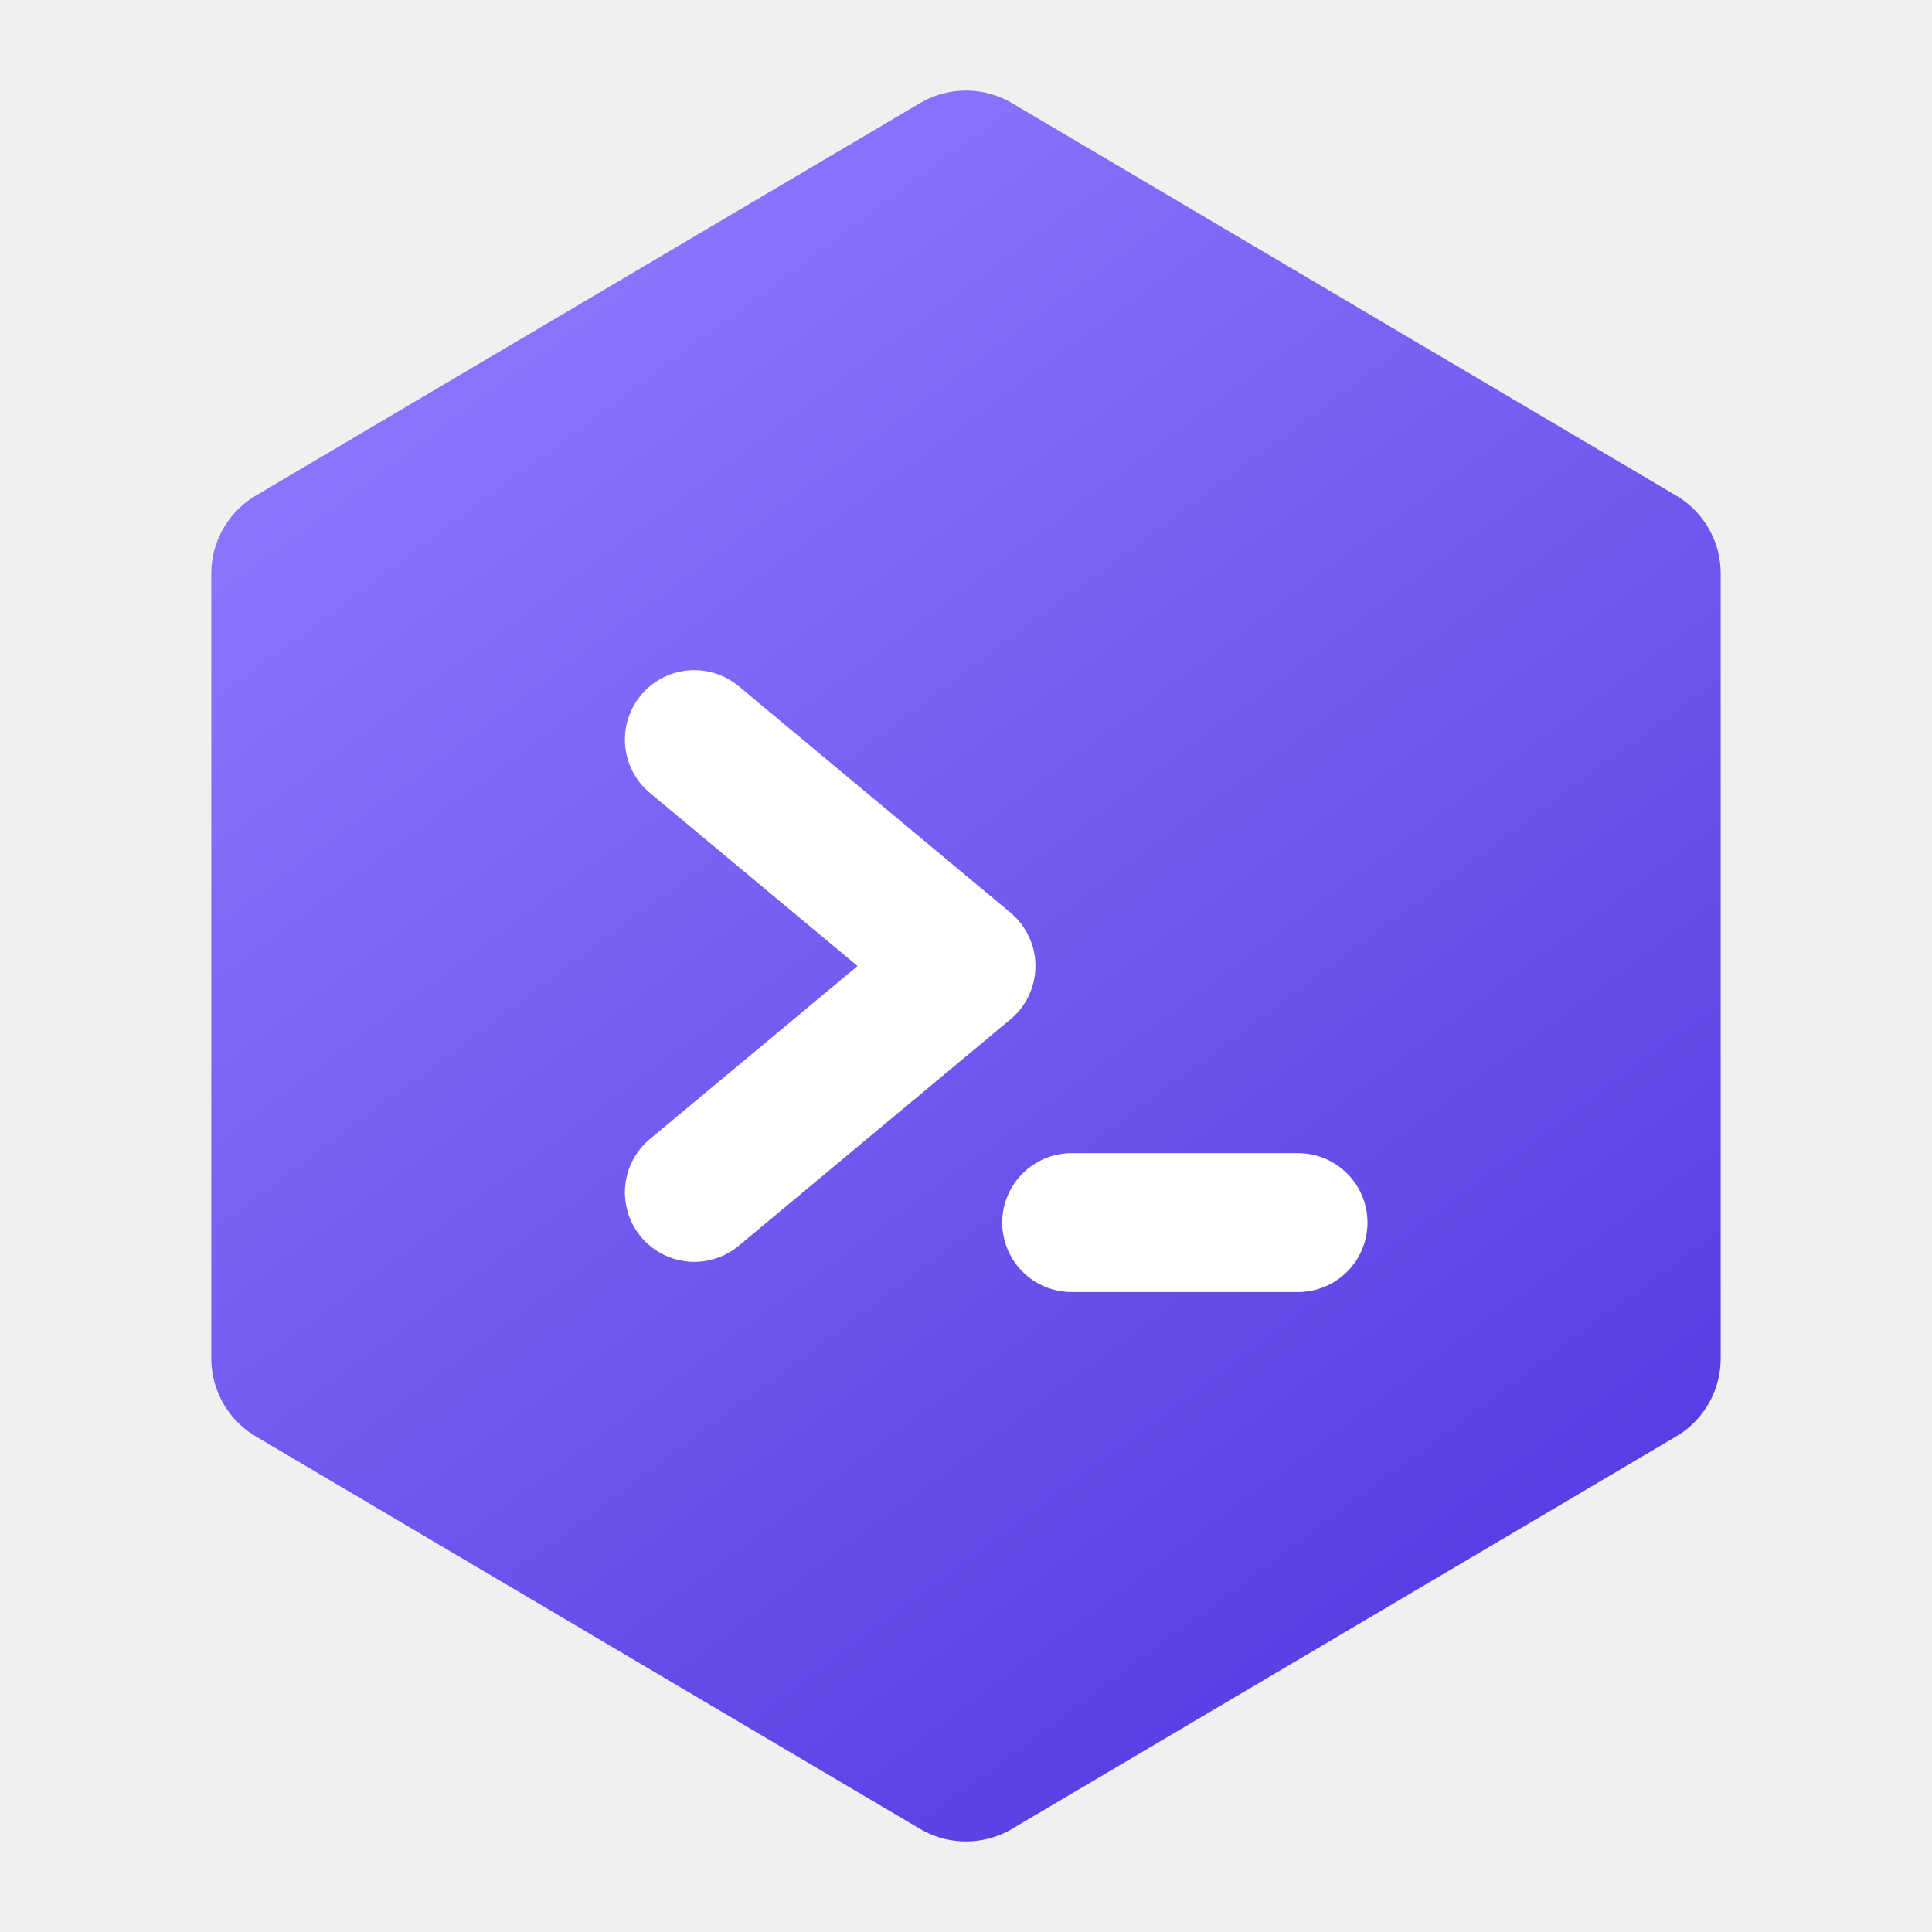
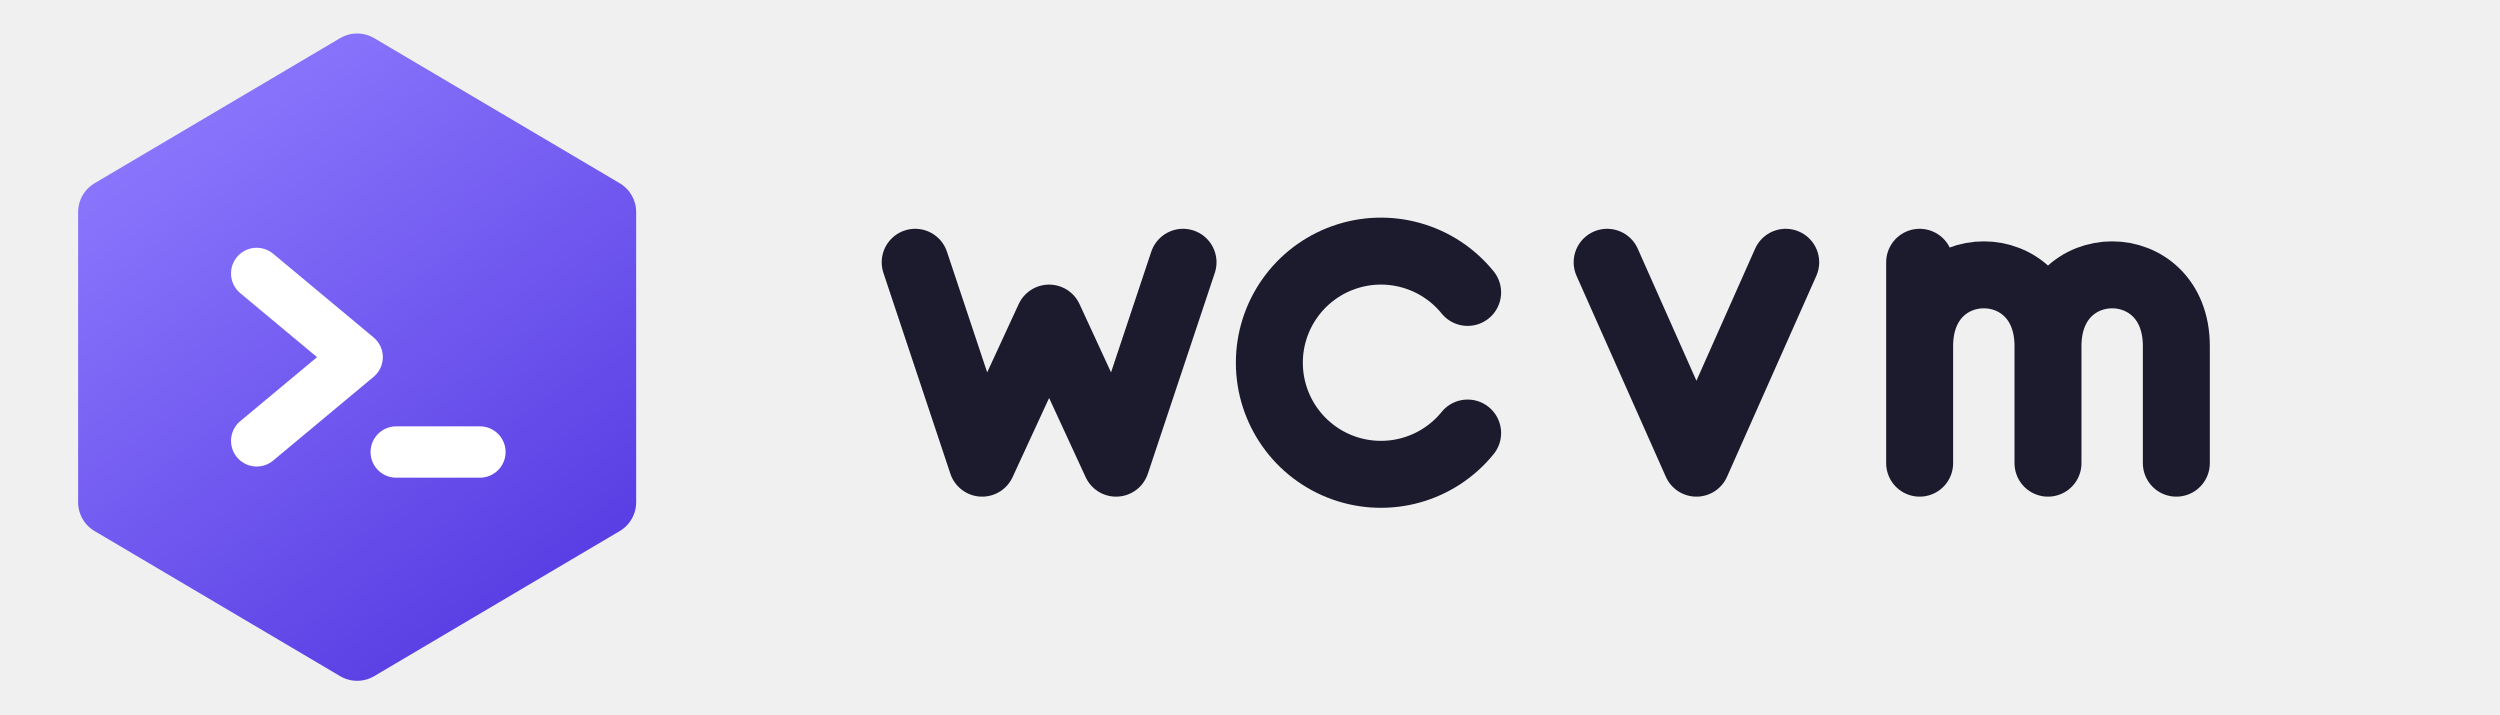
- <svg xmlns="http://www.w3.org/2000/svg" viewBox="0 0 64 64" width="64" height="64" role="img" aria-label="wcvm">
+ <svg xmlns="http://www.w3.org/2000/svg" viewBox="0 0 224 64" width="224" height="64" role="img" aria-label="wcvm">
  <defs>
    <linearGradient id="wcvm-g" x1="12" y1="6" x2="52" y2="60" gradientUnits="userSpaceOnUse">
      <stop offset="0" stop-color="#8F7CFF" />
      <stop offset="1" stop-color="#5236E0" />
    </linearGradient>
  </defs>
  <path d="M32 6 54 19v26L32 58 10 45V19Z" fill="url(#wcvm-g)" stroke="url(#wcvm-g)" stroke-width="6" stroke-linejoin="round" />
  <path d="m23 24.5 9 7.5-9 7.5" fill="none" stroke="#fff" stroke-width="4.6" stroke-linecap="round" stroke-linejoin="round" />
  <path d="M35.5 40.5H43" fill="none" stroke="#fff" stroke-width="4.6" stroke-linecap="round" />
+   <g fill="none" stroke="#1C1B2E" stroke-width="6" stroke-linecap="round" stroke-linejoin="round">
+     <path d="M82 23.5 88 41.5 94 28.5 100 41.5 106 23.5" />
+     <path d="M131.5 26.2A10 10 0 1 0 131.5 38.8" />
+     <path d="M144 23.5 152 41.5 160 23.5" />
+     <path d="M172 23.5V41.5M172 31C172 22.5 183.5 22.5 183.5 31V41.5M183.5 31C183.5 22.5 195 22.5 195 31V41.5" />
+   </g>
</svg>
